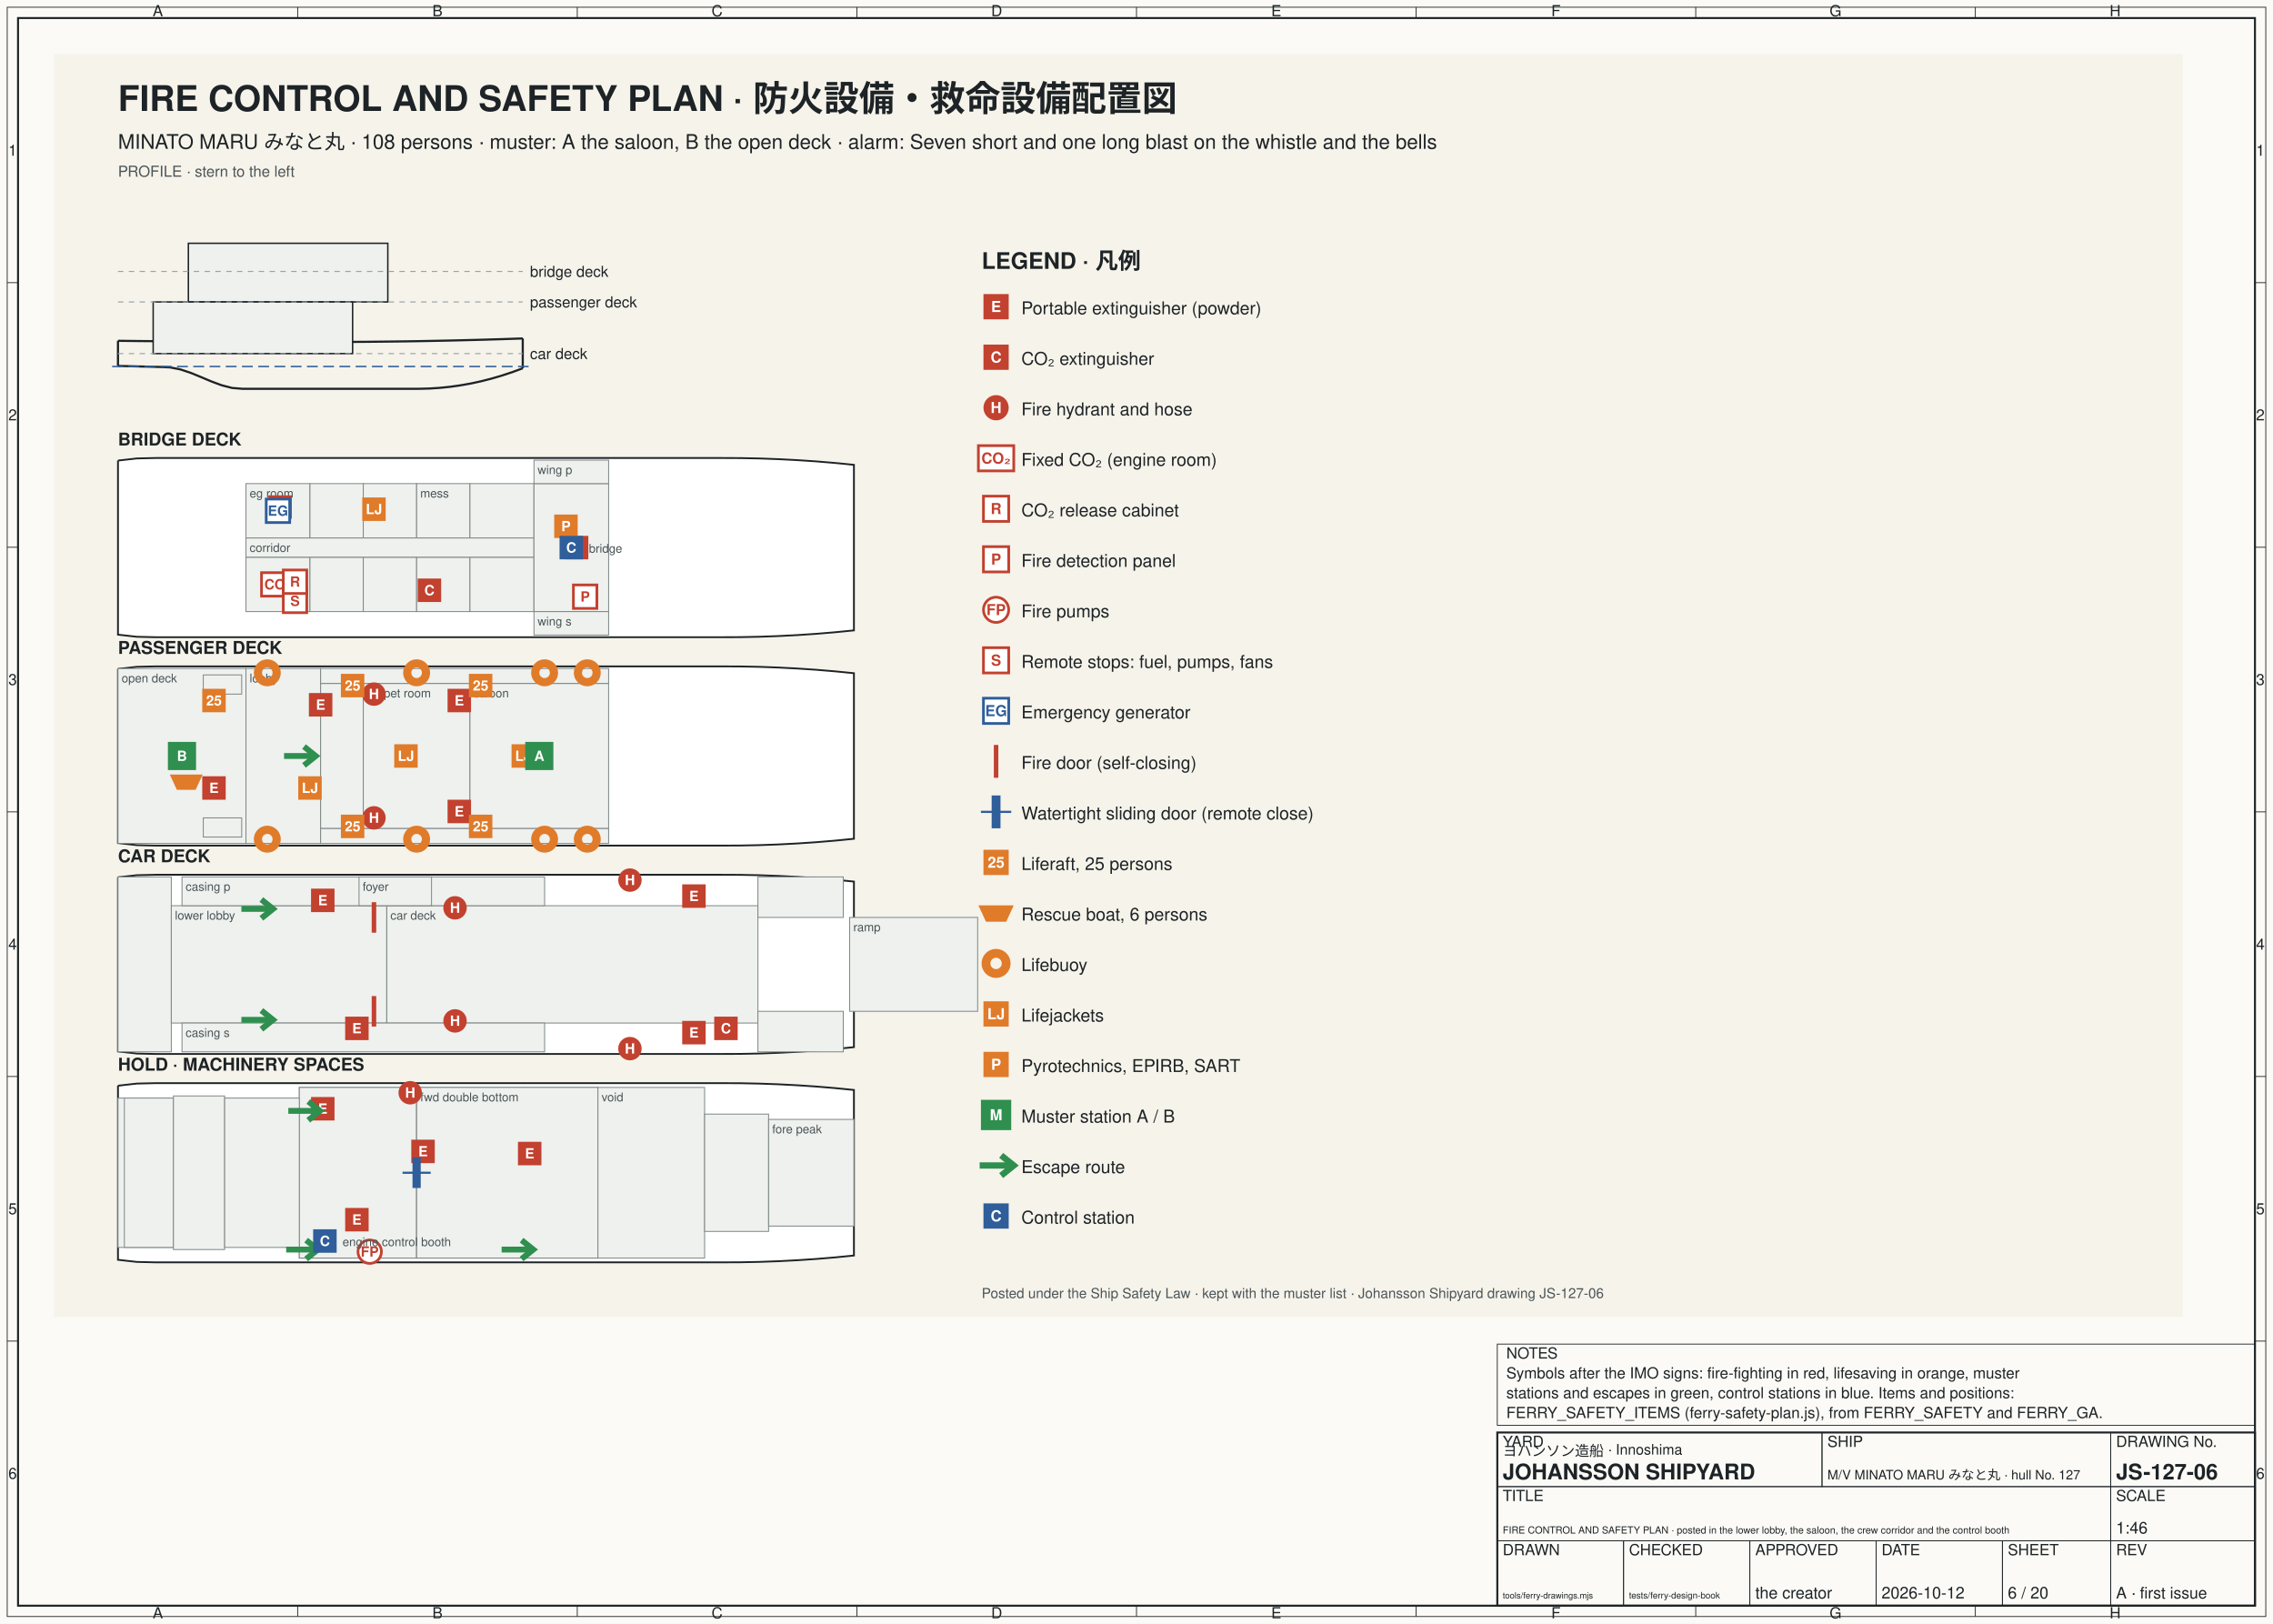
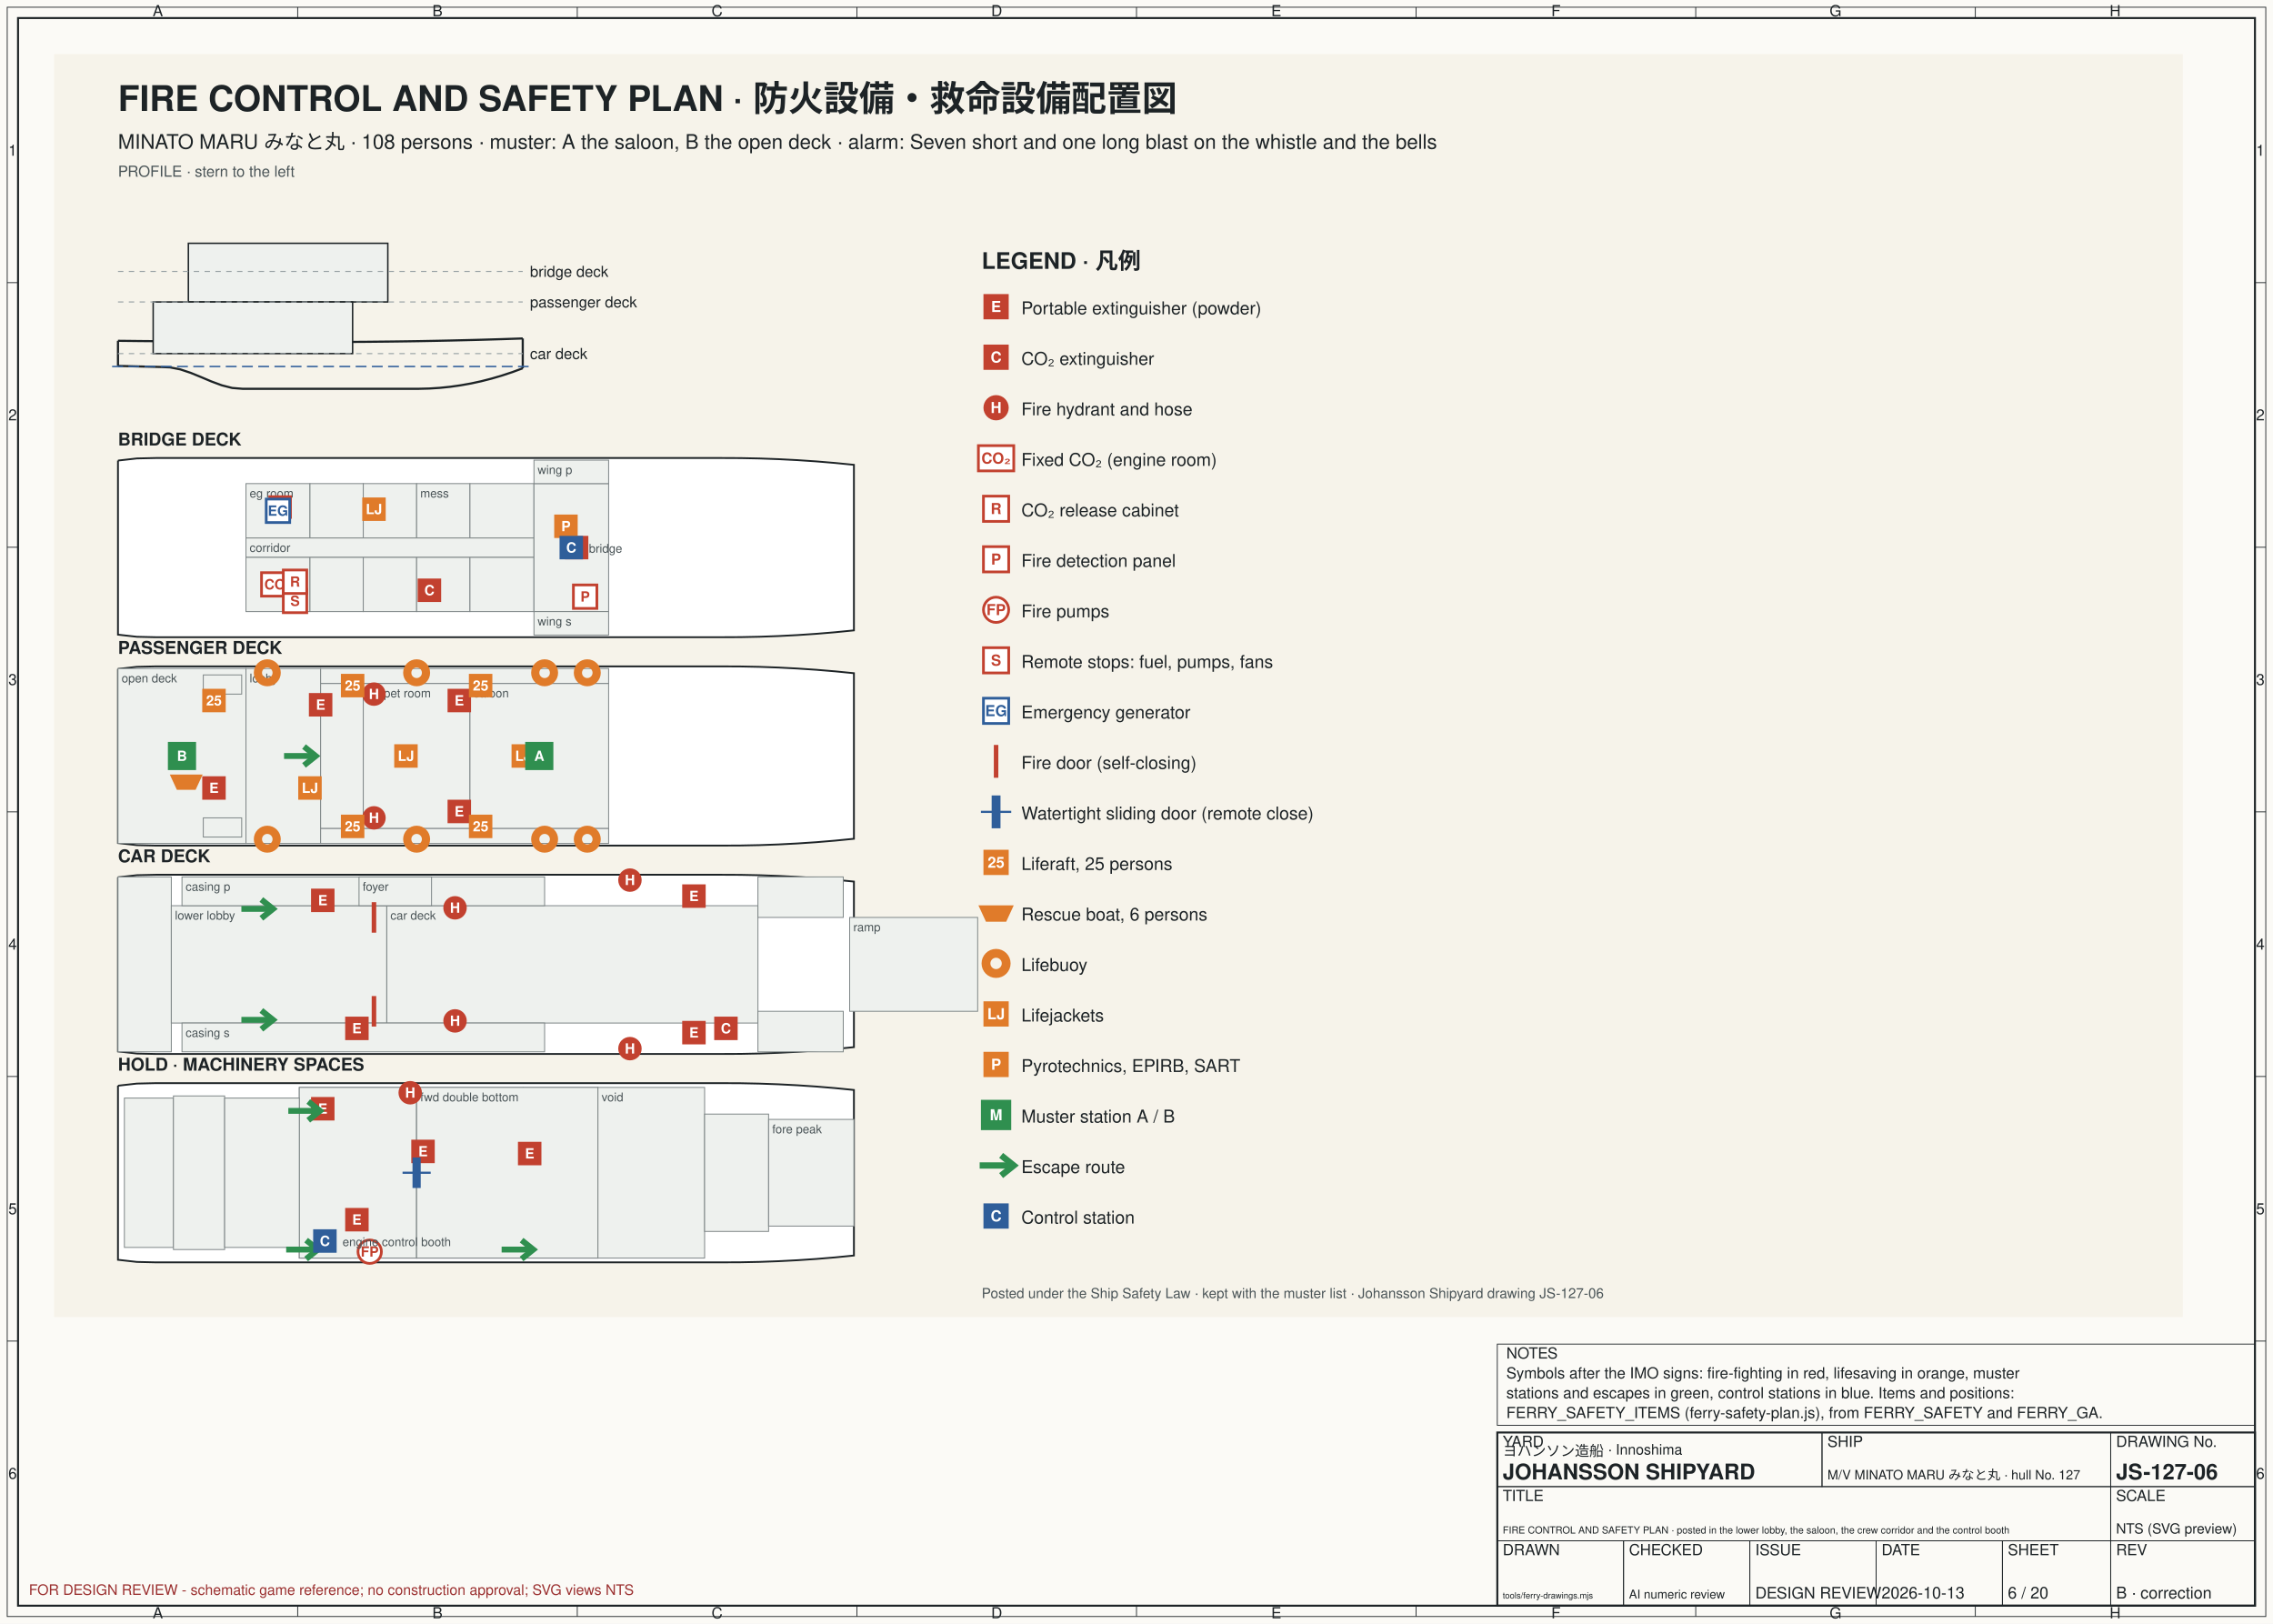
<svg xmlns="http://www.w3.org/2000/svg" width="1260" height="900" viewBox="0 0 1260 900" font-family="Helvetica, Arial, sans-serif" font-size="11">
  <rect width="1260" height="900" fill="#fbfaf6" />
  <style>.l{fill:none;stroke:#1d2326;stroke-width:1.1}.t{fill:none;stroke:#1d2326;stroke-width:.45}.g{fill:none;stroke:#9aa3a6;stroke-width:.4;stroke-dasharray:3 3}.wl{fill:none;stroke:#2f6f74;stroke-width:.8;stroke-dasharray:6 3}.c{fill:none;stroke:#8e3a30;stroke-width:.6;stroke-dasharray:1 3}.d{fill:none;stroke:#1d2326;stroke-width:.5}.txt{fill:#1d2326}.sp{fill:#eef1ee;stroke:#1d2326;stroke-width:.7}.lab{fill:#1d2326;font-size:8.5}.ttl{fill:#1d2326;font-size:14;font-weight:bold}.sub{fill:#4a5457;font-size:10}.hatch{fill:url(#hatch);stroke:#1d2326;stroke-width:.7}</style>
  <defs>
    <pattern id="hatch" width="6" height="6" patternUnits="userSpaceOnUse" patternTransform="rotate(45)">
      <line x1="0" y1="0" x2="0" y2="6" stroke="#1d2326" stroke-width=".6" />
    </pattern>
    <marker id="arr" viewBox="0 0 10 10" refX="10" refY="5" markerWidth="8" markerHeight="8" orient="auto-start-reverse">
      <path d="M0,1 L10,5 L0,9 z" fill="#1d2326" />
    </marker>
  </defs>
  <rect class="l" x="10" y="10" width="1240" height="880" fill="none" />
  <rect class="t" x="4" y="4" width="1252" height="892" fill="none" />
  <text class="lab" x="87.5" y="9" text-anchor="middle">A</text>
  <text class="lab" x="87.5" y="897" text-anchor="middle">A</text>
  <text class="lab" x="242.5" y="9" text-anchor="middle">B</text>
  <text class="lab" x="242.5" y="897" text-anchor="middle">B</text>
  <line class="t" x1="165" y1="4" x2="165" y2="10" />
  <line class="t" x1="165" y1="890" x2="165" y2="896" />
  <text class="lab" x="397.5" y="9" text-anchor="middle">C</text>
  <text class="lab" x="397.5" y="897" text-anchor="middle">C</text>
  <line class="t" x1="320" y1="4" x2="320" y2="10" />
  <line class="t" x1="320" y1="890" x2="320" y2="896" />
  <text class="lab" x="552.5" y="9" text-anchor="middle">D</text>
  <text class="lab" x="552.5" y="897" text-anchor="middle">D</text>
  <line class="t" x1="475" y1="4" x2="475" y2="10" />
  <line class="t" x1="475" y1="890" x2="475" y2="896" />
  <text class="lab" x="707.5" y="9" text-anchor="middle">E</text>
  <text class="lab" x="707.5" y="897" text-anchor="middle">E</text>
  <line class="t" x1="630" y1="4" x2="630" y2="10" />
  <line class="t" x1="630" y1="890" x2="630" y2="896" />
  <text class="lab" x="862.5" y="9" text-anchor="middle">F</text>
  <text class="lab" x="862.5" y="897" text-anchor="middle">F</text>
  <line class="t" x1="785" y1="4" x2="785" y2="10" />
  <line class="t" x1="785" y1="890" x2="785" y2="896" />
  <text class="lab" x="1017.5" y="9" text-anchor="middle">G</text>
  <text class="lab" x="1017.5" y="897" text-anchor="middle">G</text>
  <line class="t" x1="940" y1="4" x2="940" y2="10" />
  <line class="t" x1="940" y1="890" x2="940" y2="896" />
  <text class="lab" x="1172.5" y="9" text-anchor="middle">H</text>
  <text class="lab" x="1172.5" y="897" text-anchor="middle">H</text>
  <line class="t" x1="1095" y1="4" x2="1095" y2="10" />
  <line class="t" x1="1095" y1="890" x2="1095" y2="896" />
  <text class="lab" x="7" y="86.33" text-anchor="middle">1</text>
  <text class="lab" x="1253" y="86.33" text-anchor="middle">1</text>
  <text class="lab" x="7" y="233" text-anchor="middle">2</text>
  <text class="lab" x="1253" y="233" text-anchor="middle">2</text>
  <line class="t" x1="4" y1="156.67" x2="10" y2="156.67" />
  <line class="t" x1="1250" y1="156.67" x2="1256" y2="156.67" />
  <text class="lab" x="7" y="379.67" text-anchor="middle">3</text>
  <text class="lab" x="1253" y="379.67" text-anchor="middle">3</text>
  <line class="t" x1="4" y1="303.33" x2="10" y2="303.33" />
  <line class="t" x1="1250" y1="303.33" x2="1256" y2="303.33" />
  <text class="lab" x="7" y="526.33" text-anchor="middle">4</text>
  <text class="lab" x="1253" y="526.33" text-anchor="middle">4</text>
  <line class="t" x1="4" y1="450" x2="10" y2="450" />
  <line class="t" x1="1250" y1="450" x2="1256" y2="450" />
  <text class="lab" x="7" y="673" text-anchor="middle">5</text>
  <text class="lab" x="1253" y="673" text-anchor="middle">5</text>
  <line class="t" x1="4" y1="596.67" x2="10" y2="596.67" />
  <line class="t" x1="1250" y1="596.67" x2="1256" y2="596.67" />
  <text class="lab" x="7" y="819.67" text-anchor="middle">6</text>
  <text class="lab" x="1253" y="819.67" text-anchor="middle">6</text>
  <line class="t" x1="4" y1="743.33" x2="10" y2="743.33" />
  <line class="t" x1="1250" y1="743.33" x2="1256" y2="743.33" />
  <g transform="translate(30,30)">
    <rect x="0" y="0" width="1180" height="700" fill="#f6f3ea" stroke="none" stroke-width="1" />
    <text x="35.4" y="31.5" font-size="19.6" font-weight="bold" fill="#1d2326">FIRE CONTROL AND SAFETY PLAN · 防火設備・救命設備配置図</text>
    <text x="35.4" y="52.5" font-size="11.2" fill="#1d2326">MINATO MARU みなと丸 · 108 persons · muster: A the saloon, B the open deck · alarm: Seven short and one long blast on the whistle and the bells</text>
    <path d="M35.4,172.82 L41.15,172.96 L46.91,173.11 L52.66,173.25 L58.41,173.39 L64.17,173.61 L69.92,174.73 L75.67,176.65 L81.43,179 L87.18,181.43 L92.93,183.56 L98.69,185.03 L104.44,185.5 L110.19,185.5 L115.95,185.5 L121.7,185.5 L127.45,185.5 L133.21,185.5 L138.96,185.5 L144.71,185.5 L150.47,185.5 L156.22,185.5 L161.97,185.5 L167.73,185.5 L173.48,185.5 L179.23,185.5 L184.99,185.5 L190.74,185.5 L196.49,185.5 L202.25,185.5 L208,185.35 L213.75,184.98 L219.51,184.39 L225.26,183.58 L231.01,182.56 L236.77,181.31 L242.52,179.84 L248.27,178.15 L254.03,176.25 L259.78,174.12" fill="none" stroke="#1d2326" stroke-width="1.2" />
    <path d="M35.4,158.9 L41.15,158.96 L46.91,159.03 L52.66,159.08 L58.41,159.14 L64.17,159.19 L69.92,159.24 L75.67,159.28 L81.43,159.32 L87.18,159.36 L92.93,159.4 L98.69,159.43 L104.44,159.45 L110.19,159.48 L115.95,159.5 L121.7,159.52 L127.45,159.53 L133.21,159.54 L138.96,159.55 L144.71,159.55 L150.47,159.55 L156.22,159.54 L161.97,159.52 L167.73,159.49 L173.48,159.45 L179.23,159.39 L184.99,159.33 L190.74,159.26 L196.49,159.18 L202.25,159.09 L208,158.98 L213.75,158.87 L219.51,158.75 L225.26,158.61 L231.01,158.47 L236.77,158.32 L242.52,158.15 L248.27,157.98 L254.03,157.79 L259.78,157.6" fill="none" stroke="#1d2326" stroke-width="1.2" />
    <line x1="35.4" y1="172.82" x2="35.4" y2="158.9" fill="none" stroke="#1d2326" stroke-width="1.2" />
    <line x1="259.78" y1="174.12" x2="259.78" y2="157.6" fill="none" stroke="#1d2326" stroke-width="1.2" />
    <rect x="74.42" y="104.85" width="110.56" height="32.52" fill="#eef1ee" stroke="#1d2326" stroke-width="0.8" />
    <rect x="54.91" y="137.37" width="110.56" height="28.62" fill="#eef1ee" stroke="#1d2326" stroke-width="0.8" />
    <line x1="35.4" y1="165.99" x2="259.78" y2="165.99" fill="none" stroke="#9aa3a6" stroke-width="0.6" stroke-dasharray="3 3" />
    <text x="263.78" y="168.99" font-size="8.4" fill="#1d2326">car deck</text>
    <line x1="35.4" y1="137.37" x2="259.78" y2="137.37" fill="none" stroke="#9aa3a6" stroke-width="0.6" stroke-dasharray="3 3" />
    <text x="263.78" y="140.37" font-size="8.4" fill="#1d2326">passenger deck</text>
    <line x1="35.4" y1="120.46" x2="259.78" y2="120.46" fill="none" stroke="#9aa3a6" stroke-width="0.6" stroke-dasharray="3 3" />
    <text x="263.78" y="123.46" font-size="8.4" fill="#1d2326">bridge deck</text>
    <text x="35.4" y="67.94" font-size="8.4" fill="#4a5457">PROFILE · stern to the left</text>
    <line x1="32.15" y1="173.14" x2="263.03" y2="173.14" fill="none" stroke="#2f5e9a" stroke-width="0.8" stroke-dasharray="6 3" />
    <text x="35.4" y="216.93" font-size="9.8" font-weight="bold" fill="#1d2326">BRIDGE DECK</text>
    <path d="M35.4,225.28 L45.86,224.1 L56.32,223.86 L66.78,223.86 L77.24,223.86 L87.7,223.86 L98.16,223.86 L108.62,223.86 L119.08,223.86 L129.55,223.86 L140.01,223.86 L150.47,223.86 L160.93,223.86 L171.39,223.86 L181.85,223.86 L192.31,223.86 L202.77,223.86 L213.23,223.86 L223.69,223.86 L234.15,223.86 L244.61,223.86 L255.07,223.86 L265.53,223.86 L275.99,223.86 L286.45,223.86 L296.91,223.86 L307.37,223.86 L317.84,223.86 L328.3,223.86 L338.76,223.86 L349.22,223.86 L359.68,223.86 L370.14,223.86 L380.6,223.91 L391.06,224.12 L401.52,224.5 L411.98,225.04 L422.44,225.74 L432.9,226.61 L443.36,227.64 L443.36,319.41 L432.9,320.44 L422.44,321.31 L411.98,322.01 L401.52,322.55 L391.06,322.93 L380.6,323.14 L370.14,323.19 L359.68,323.19 L349.22,323.19 L338.76,323.19 L328.3,323.19 L317.84,323.19 L307.37,323.19 L296.91,323.19 L286.45,323.19 L275.99,323.19 L265.53,323.19 L255.07,323.19 L244.61,323.19 L234.15,323.19 L223.69,323.19 L213.23,323.19 L202.77,323.19 L192.31,323.19 L181.85,323.19 L171.39,323.19 L160.93,323.19 L150.47,323.19 L140.01,323.19 L129.55,323.19 L119.08,323.19 L108.62,323.19 L98.16,323.19 L87.7,323.19 L77.24,323.19 L66.78,323.19 L56.32,323.19 L45.86,322.95 L35.4,321.77 L35.4,225.28" fill="#ffffff" stroke="#1d2326" stroke-width="1" />
    <rect x="106.35" y="238.05" width="35.47" height="30.15" fill="#eef1ee" stroke="#7d8586" stroke-width="0.5" />
    <text x="108.35" y="245.75" font-size="6.65" fill="#4a5457">eg room</text>
    <rect x="106.35" y="278.85" width="35.47" height="30.15" fill="#eef1ee" stroke="#7d8586" stroke-width="0.5" />
    <rect x="141.82" y="238.05" width="29.56" height="30.15" fill="#eef1ee" stroke="#7d8586" stroke-width="0.5" />
    <rect x="141.82" y="278.85" width="29.56" height="30.15" fill="#eef1ee" stroke="#7d8586" stroke-width="0.5" />
    <rect x="171.39" y="238.05" width="29.56" height="30.15" fill="#eef1ee" stroke="#7d8586" stroke-width="0.5" />
    <rect x="171.39" y="278.85" width="29.56" height="30.15" fill="#eef1ee" stroke="#7d8586" stroke-width="0.5" />
    <rect x="200.95" y="238.05" width="29.56" height="30.15" fill="#eef1ee" stroke="#7d8586" stroke-width="0.5" />
    <text x="202.95" y="245.75" font-size="6.65" fill="#4a5457">mess</text>
    <rect x="200.95" y="278.85" width="29.56" height="30.15" fill="#eef1ee" stroke="#7d8586" stroke-width="0.5" />
    <rect x="230.51" y="238.05" width="35.47" height="30.15" fill="#eef1ee" stroke="#7d8586" stroke-width="0.5" />
    <rect x="230.51" y="278.85" width="35.47" height="30.15" fill="#eef1ee" stroke="#7d8586" stroke-width="0.5" />
    <rect x="106.35" y="268.2" width="159.64" height="10.64" fill="#eef1ee" stroke="#7d8586" stroke-width="0.5" />
    <text x="108.35" y="275.9" font-size="6.65" fill="#4a5457">corridor</text>
    <rect x="265.99" y="238.05" width="41.39" height="70.95" fill="#eef1ee" stroke="#7d8586" stroke-width="0.5" />
    <rect x="265.99" y="225.04" width="41.39" height="13.01" fill="#eef1ee" stroke="#7d8586" stroke-width="0.5" />
    <text x="267.99" y="232.74" font-size="6.65" fill="#4a5457">wing p</text>
    <rect x="265.99" y="309" width="41.39" height="13.01" fill="#eef1ee" stroke="#7d8586" stroke-width="0.5" />
    <text x="267.99" y="316.7" font-size="6.65" fill="#4a5457">wing s</text>
    <rect x="283.13" y="267.02" width="13.01" height="13.01" fill="#c2412f" stroke="none" stroke-width="1" />
    <text x="289.64" y="276.26" font-size="7.8" font-weight="bold" fill="#fff" text-anchor="middle">C</text>
    <rect x="201.54" y="290.67" width="13.01" height="13.01" fill="#c2412f" stroke="none" stroke-width="1" />
    <text x="208.05" y="299.91" font-size="7.8" font-weight="bold" fill="#fff" text-anchor="middle">C</text>
    <rect x="118.77" y="244.55" width="13.01" height="13.01" fill="#c2412f" stroke="none" stroke-width="1" />
    <text x="125.27" y="253.79" font-size="7.8" font-weight="bold" fill="#fff" text-anchor="middle">C</text>
    <rect x="114.98" y="287.42" width="18.21" height="13.01" fill="#fff" stroke="#c2412f" stroke-width="1.5" />
    <text x="124.09" y="296.65" font-size="7.8" font-weight="bold" fill="#c2412f" text-anchor="middle">CO₂</text>
    <rect x="287.86" y="294.22" width="13.01" height="13.01" fill="#fff" stroke="#c2412f" stroke-width="1.5" />
    <text x="294.37" y="303.45" font-size="7.8" font-weight="bold" fill="#c2412f" text-anchor="middle">P</text>
    <rect x="117.58" y="246.62" width="13.01" height="13.01" fill="#fff" stroke="#2f5e9a" stroke-width="1.5" />
    <text x="124.09" y="255.86" font-size="7.8" font-weight="bold" fill="#2f5e9a" text-anchor="middle">EG</text>
    <rect x="127.04" y="296.58" width="13.01" height="13.01" fill="#fff" stroke="#c2412f" stroke-width="1.5" />
    <text x="133.55" y="305.82" font-size="7.8" font-weight="bold" fill="#c2412f" text-anchor="middle">S</text>
    <rect x="127.04" y="285.94" width="13.01" height="13.01" fill="#fff" stroke="#c2412f" stroke-width="1.5" />
    <text x="133.55" y="295.18" font-size="7.8" font-weight="bold" fill="#c2412f" text-anchor="middle">R</text>
    <rect x="170.8" y="245.74" width="13.01" height="13.01" fill="#e07b2a" stroke="none" stroke-width="1" />
    <text x="177.3" y="254.97" font-size="7.8" font-weight="bold" fill="#fff" text-anchor="middle">LJ</text>
    <rect x="277.22" y="255.2" width="13.01" height="13.01" fill="#e07b2a" stroke="none" stroke-width="1" />
    <text x="283.72" y="264.43" font-size="7.8" font-weight="bold" fill="#fff" text-anchor="middle">P</text>
    <rect x="280.18" y="267.02" width="13.01" height="13.01" fill="#2f5e9a" stroke="none" stroke-width="1" />
    <text x="286.68" y="276.26" font-size="7.8" font-weight="bold" fill="#fff" text-anchor="middle">C</text>
    <text x="296.44" y="276.33" font-size="6.65" fill="#4a5457">bridge</text>
    <text x="35.4" y="332.43" font-size="9.8" font-weight="bold" fill="#1d2326">PASSENGER DECK</text>
    <path d="M35.4,340.78 L45.86,339.6 L56.32,339.36 L66.78,339.36 L77.24,339.36 L87.7,339.36 L98.16,339.36 L108.62,339.36 L119.08,339.36 L129.55,339.36 L140.01,339.36 L150.47,339.36 L160.93,339.36 L171.39,339.36 L181.85,339.36 L192.31,339.36 L202.77,339.36 L213.23,339.36 L223.69,339.36 L234.15,339.36 L244.61,339.36 L255.07,339.36 L265.53,339.36 L275.99,339.36 L286.45,339.36 L296.91,339.36 L307.37,339.36 L317.84,339.36 L328.3,339.36 L338.76,339.36 L349.22,339.36 L359.68,339.36 L370.14,339.36 L380.6,339.41 L391.06,339.62 L401.52,340 L411.98,340.54 L422.44,341.24 L432.9,342.11 L443.36,343.14 L443.36,434.91 L432.9,435.94 L422.44,436.81 L411.98,437.51 L401.52,438.05 L391.06,438.43 L380.6,438.64 L370.14,438.69 L359.68,438.69 L349.22,438.69 L338.76,438.69 L328.3,438.69 L317.84,438.69 L307.37,438.69 L296.91,438.69 L286.45,438.69 L275.99,438.69 L265.53,438.69 L255.07,438.69 L244.61,438.69 L234.15,438.69 L223.69,438.69 L213.23,438.69 L202.77,438.69 L192.31,438.69 L181.85,438.69 L171.39,438.69 L160.93,438.69 L150.47,438.69 L140.01,438.69 L129.55,438.69 L119.08,438.69 L108.62,438.69 L98.16,438.69 L87.7,438.69 L77.24,438.69 L66.78,438.69 L56.32,438.69 L45.86,438.45 L35.4,437.27 L35.4,340.78" fill="#ffffff" stroke="#1d2326" stroke-width="1" />
    <rect x="35.4" y="340.54" width="70.95" height="96.96" fill="#eef1ee" stroke="#7d8586" stroke-width="0.5" />
    <text x="37.4" y="348.24" font-size="6.65" fill="#4a5457">open deck</text>
    <rect x="106.35" y="340.54" width="41.39" height="96.96" fill="#eef1ee" stroke="#7d8586" stroke-width="0.5" />
    <text x="108.35" y="348.24" font-size="6.65" fill="#4a5457">lobby</text>
    <rect x="147.74" y="348.82" width="23.65" height="80.41" fill="#eef1ee" stroke="#7d8586" stroke-width="0.5" />
    <rect x="171.39" y="348.82" width="59.13" height="80.41" fill="#eef1ee" stroke="#7d8586" stroke-width="0.5" />
    <text x="173.39" y="356.52" font-size="6.65" fill="#4a5457">carpet room</text>
    <rect x="230.51" y="348.82" width="76.86" height="80.41" fill="#eef1ee" stroke="#7d8586" stroke-width="0.5" />
    <text x="232.51" y="356.52" font-size="6.65" fill="#4a5457">saloon</text>
    <rect x="147.74" y="340.54" width="159.64" height="8.28" fill="#eef1ee" stroke="#7d8586" stroke-width="0.5" />
    <rect x="147.74" y="429.23" width="159.64" height="8.28" fill="#eef1ee" stroke="#7d8586" stroke-width="0.5" />
    <rect x="82.7" y="344.09" width="21.28" height="10.64" fill="#eef1ee" stroke="#7d8586" stroke-width="0.5" />
    <rect x="82.7" y="423.32" width="21.28" height="10.64" fill="#eef1ee" stroke="#7d8586" stroke-width="0.5" />
    <rect x="141.23" y="354.14" width="13.01" height="13.01" fill="#c2412f" stroke="none" stroke-width="1" />
    <text x="147.74" y="363.38" font-size="7.8" font-weight="bold" fill="#fff" text-anchor="middle">E</text>
    <rect x="218.1" y="351.78" width="13.01" height="13.01" fill="#c2412f" stroke="none" stroke-width="1" />
    <text x="224.6" y="361.01" font-size="7.8" font-weight="bold" fill="#fff" text-anchor="middle">E</text>
    <rect x="218.1" y="413.27" width="13.01" height="13.01" fill="#c2412f" stroke="none" stroke-width="1" />
    <text x="224.6" y="422.5" font-size="7.8" font-weight="bold" fill="#fff" text-anchor="middle">E</text>
    <rect x="82.11" y="400.26" width="13.01" height="13.01" fill="#c2412f" stroke="none" stroke-width="1" />
    <text x="88.61" y="409.49" font-size="7.8" font-weight="bold" fill="#fff" text-anchor="middle">E</text>
    <circle cx="177.3" cy="354.73" r="6.5" fill="#c2412f" stroke="none" stroke-width="1" />
    <text x="177.3" y="357.46" font-size="7.8" font-weight="bold" fill="#fff" text-anchor="middle">H</text>
    <circle cx="177.3" cy="423.32" r="6.5" fill="#c2412f" stroke="none" stroke-width="1" />
    <text x="177.3" y="426.05" font-size="7.8" font-weight="bold" fill="#fff" text-anchor="middle">H</text>
    <rect x="82.11" y="351.78" width="13.01" height="13.01" fill="#e07b2a" stroke="none" stroke-width="1" />
    <text x="88.61" y="361.01" font-size="7.8" font-weight="bold" fill="#fff" text-anchor="middle">25</text>
    <rect x="158.97" y="343.5" width="13.01" height="13.01" fill="#e07b2a" stroke="none" stroke-width="1" />
    <text x="165.48" y="352.73" font-size="7.8" font-weight="bold" fill="#fff" text-anchor="middle">25</text>
    <rect x="229.92" y="343.5" width="13.01" height="13.01" fill="#e07b2a" stroke="none" stroke-width="1" />
    <text x="236.43" y="352.73" font-size="7.8" font-weight="bold" fill="#fff" text-anchor="middle">25</text>
    <rect x="158.97" y="421.54" width="13.01" height="13.01" fill="#e07b2a" stroke="none" stroke-width="1" />
    <text x="165.48" y="430.78" font-size="7.8" font-weight="bold" fill="#fff" text-anchor="middle">25</text>
    <rect x="229.92" y="421.54" width="13.01" height="13.01" fill="#e07b2a" stroke="none" stroke-width="1" />
    <text x="236.43" y="430.78" font-size="7.8" font-weight="bold" fill="#fff" text-anchor="middle">25</text>
    <path d="M64.13,399.31 L82.35,399.31 L78.44,407.77 L68.04,407.77 L64.13,399.31" fill="#e07b2a" stroke="none" stroke-width="1" />
    <circle cx="118.17" cy="342.91" r="5.2" fill="none" stroke="#e07b2a" stroke-width="4.553" />
    <circle cx="200.95" cy="342.91" r="5.2" fill="none" stroke="#e07b2a" stroke-width="4.553" />
    <circle cx="271.9" cy="342.91" r="5.2" fill="none" stroke="#e07b2a" stroke-width="4.553" />
    <circle cx="295.55" cy="342.91" r="5.2" fill="none" stroke="#e07b2a" stroke-width="4.553" />
    <circle cx="118.17" cy="435.14" r="5.2" fill="none" stroke="#e07b2a" stroke-width="4.553" />
    <circle cx="200.95" cy="435.14" r="5.2" fill="none" stroke="#e07b2a" stroke-width="4.553" />
    <circle cx="271.9" cy="435.14" r="5.2" fill="none" stroke="#e07b2a" stroke-width="4.553" />
    <circle cx="295.55" cy="435.14" r="5.2" fill="none" stroke="#e07b2a" stroke-width="4.553" />
    <rect x="253.57" y="382.52" width="13.01" height="13.01" fill="#e07b2a" stroke="none" stroke-width="1" />
    <text x="260.08" y="391.76" font-size="7.8" font-weight="bold" fill="#fff" text-anchor="middle">LJ</text>
    <rect x="188.53" y="382.52" width="13.01" height="13.01" fill="#e07b2a" stroke="none" stroke-width="1" />
    <text x="195.04" y="391.76" font-size="7.8" font-weight="bold" fill="#fff" text-anchor="middle">LJ</text>
    <rect x="135.32" y="400.26" width="13.01" height="13.01" fill="#e07b2a" stroke="none" stroke-width="1" />
    <text x="141.82" y="409.49" font-size="7.8" font-weight="bold" fill="#fff" text-anchor="middle">LJ</text>
    <rect x="261.14" y="381.22" width="15.61" height="15.61" fill="#2f8f4f" stroke="none" stroke-width="1" />
    <text x="268.94" y="391.76" font-size="7.8" font-weight="bold" fill="#fff" text-anchor="middle">A</text>
    <rect x="63.07" y="381.22" width="15.61" height="15.61" fill="#2f8f4f" stroke="none" stroke-width="1" />
    <text x="70.88" y="391.76" font-size="7.8" font-weight="bold" fill="#fff" text-anchor="middle">B</text>
    <path d="M127.46,389.03 L144.37,389.03" fill="none" stroke="#2f8f4f" stroke-width="3.252" />
    <path d="M138.51,383.82 L145.02,389.03 L138.51,394.23" fill="none" stroke="#2f8f4f" stroke-width="3.252" />
    <text x="35.4" y="447.93" font-size="9.8" font-weight="bold" fill="#1d2326">CAR DECK</text>
    <path d="M35.4,456.28 L45.86,455.1 L56.32,454.86 L66.78,454.86 L77.24,454.86 L87.7,454.86 L98.16,454.86 L108.62,454.86 L119.08,454.86 L129.55,454.86 L140.01,454.86 L150.47,454.86 L160.93,454.86 L171.39,454.86 L181.85,454.86 L192.31,454.86 L202.77,454.86 L213.23,454.86 L223.69,454.86 L234.15,454.86 L244.61,454.86 L255.07,454.86 L265.53,454.86 L275.99,454.86 L286.45,454.86 L296.91,454.86 L307.37,454.86 L317.84,454.86 L328.3,454.86 L338.76,454.86 L349.22,454.86 L359.68,454.86 L370.14,454.86 L380.6,454.91 L391.06,455.12 L401.52,455.5 L411.98,456.04 L422.44,456.74 L432.9,457.61 L443.36,458.64 L443.36,550.41 L432.9,551.44 L422.44,552.31 L411.98,553.01 L401.52,553.55 L391.06,553.93 L380.6,554.14 L370.14,554.19 L359.68,554.19 L349.22,554.19 L338.76,554.19 L328.3,554.19 L317.84,554.19 L307.37,554.19 L296.91,554.19 L286.45,554.19 L275.99,554.19 L265.53,554.19 L255.07,554.19 L244.61,554.19 L234.15,554.19 L223.69,554.19 L213.23,554.19 L202.77,554.19 L192.31,554.19 L181.85,554.19 L171.39,554.19 L160.93,554.19 L150.47,554.19 L140.01,554.19 L129.55,554.19 L119.08,554.19 L108.62,554.19 L98.16,554.19 L87.7,554.19 L77.24,554.19 L66.78,554.19 L56.32,554.19 L45.86,553.95 L35.4,552.77 L35.4,456.28" fill="#ffffff" stroke="#1d2326" stroke-width="1" />
    <rect x="35.4" y="456.04" width="29.56" height="96.96" fill="#eef1ee" stroke="#7d8586" stroke-width="0.5" />
    <rect x="64.96" y="472.01" width="119.43" height="65.04" fill="#eef1ee" stroke="#7d8586" stroke-width="0.5" />
    <text x="66.96" y="479.71" font-size="6.65" fill="#4a5457">lower lobby</text>
    <rect x="184.4" y="472.01" width="205.75" height="65.04" fill="#eef1ee" stroke="#7d8586" stroke-width="0.5" />
    <text x="186.4" y="479.71" font-size="6.65" fill="#4a5457">car deck</text>
    <rect x="70.88" y="456.04" width="201.02" height="15.96" fill="#eef1ee" stroke="#7d8586" stroke-width="0.5" />
    <text x="72.88" y="463.74" font-size="6.65" fill="#4a5457">casing p</text>
    <rect x="70.88" y="537.04" width="201.02" height="15.96" fill="#eef1ee" stroke="#7d8586" stroke-width="0.5" />
    <text x="72.88" y="544.74" font-size="6.65" fill="#4a5457">casing s</text>
    <rect x="169.02" y="456.04" width="40.2" height="15.96" fill="#eef1ee" stroke="#7d8586" stroke-width="0.5" />
    <text x="171.02" y="463.74" font-size="6.65" fill="#4a5457">foyer</text>
    <rect x="390.15" y="456.04" width="47.3" height="22.47" fill="#eef1ee" stroke="#7d8586" stroke-width="0.5" />
    <rect x="390.15" y="530.54" width="47.3" height="22.47" fill="#eef1ee" stroke="#7d8586" stroke-width="0.5" />
    <rect x="441" y="478.51" width="70.95" height="52.03" fill="#eef1ee" stroke="#7d8586" stroke-width="0.5" />
    <text x="443" y="486.21" font-size="6.65" fill="#4a5457">ramp</text>
    <rect x="142.42" y="462.55" width="13.01" height="13.01" fill="#c2412f" stroke="none" stroke-width="1" />
    <text x="148.92" y="471.78" font-size="7.8" font-weight="bold" fill="#fff" text-anchor="middle">E</text>
    <rect x="161.34" y="533.5" width="13.01" height="13.01" fill="#c2412f" stroke="none" stroke-width="1" />
    <text x="167.84" y="542.73" font-size="7.8" font-weight="bold" fill="#fff" text-anchor="middle">E</text>
    <rect x="348.17" y="460.18" width="13.01" height="13.01" fill="#c2412f" stroke="none" stroke-width="1" />
    <text x="354.67" y="469.42" font-size="7.8" font-weight="bold" fill="#fff" text-anchor="middle">E</text>
    <rect x="348.17" y="535.86" width="13.01" height="13.01" fill="#c2412f" stroke="none" stroke-width="1" />
    <text x="354.67" y="545.1" font-size="7.8" font-weight="bold" fill="#fff" text-anchor="middle">E</text>
    <rect x="365.91" y="533.5" width="13.01" height="13.01" fill="#c2412f" stroke="none" stroke-width="1" />
    <text x="372.41" y="542.73" font-size="7.8" font-weight="bold" fill="#fff" text-anchor="middle">C</text>
    <circle cx="222.24" cy="473.19" r="6.5" fill="#c2412f" stroke="none" stroke-width="1" />
    <text x="222.24" y="475.92" font-size="7.8" font-weight="bold" fill="#fff" text-anchor="middle">H</text>
    <circle cx="222.24" cy="535.86" r="6.5" fill="#c2412f" stroke="none" stroke-width="1" />
    <text x="222.24" y="538.59" font-size="7.8" font-weight="bold" fill="#fff" text-anchor="middle">H</text>
    <circle cx="319.2" cy="457.82" r="6.5" fill="#c2412f" stroke="none" stroke-width="1" />
    <text x="319.2" y="460.55" font-size="7.8" font-weight="bold" fill="#fff" text-anchor="middle">H</text>
    <circle cx="319.2" cy="551.23" r="6.5" fill="#c2412f" stroke="none" stroke-width="1" />
    <text x="319.2" y="553.97" font-size="7.8" font-weight="bold" fill="#fff" text-anchor="middle">H</text>
    <line x1="177.3" y1="470.06" x2="177.3" y2="486.96" fill="none" stroke="#c2412f" stroke-width="2.5" />
    <line x1="177.3" y1="522.09" x2="177.3" y2="538.99" fill="none" stroke="#c2412f" stroke-width="2.5" />
    <path d="M103.81,473.78 L120.72,473.78" fill="none" stroke="#2f8f4f" stroke-width="3.252" />
    <path d="M114.86,468.58 L121.37,473.78 L114.86,478.98" fill="none" stroke="#2f8f4f" stroke-width="3.252" />
    <path d="M103.81,535.27 L120.72,535.27" fill="none" stroke="#2f8f4f" stroke-width="3.252" />
    <path d="M114.86,530.07 L121.37,535.27 L114.86,540.47" fill="none" stroke="#2f8f4f" stroke-width="3.252" />
    <text x="35.4" y="563.43" font-size="9.8" font-weight="bold" fill="#1d2326">HOLD · MACHINERY SPACES</text>
    <path d="M35.4,571.78 L45.86,570.6 L56.32,570.36 L66.78,570.36 L77.24,570.36 L87.7,570.36 L98.16,570.36 L108.62,570.36 L119.08,570.36 L129.55,570.36 L140.01,570.36 L150.47,570.36 L160.93,570.36 L171.39,570.36 L181.85,570.36 L192.31,570.36 L202.77,570.36 L213.23,570.36 L223.69,570.36 L234.15,570.36 L244.61,570.36 L255.07,570.36 L265.53,570.36 L275.99,570.36 L286.45,570.36 L296.91,570.36 L307.37,570.36 L317.84,570.36 L328.3,570.36 L338.76,570.36 L349.22,570.36 L359.68,570.36 L370.14,570.36 L380.6,570.41 L391.06,570.62 L401.52,571 L411.98,571.54 L422.44,572.24 L432.9,573.11 L443.36,574.14 L443.36,665.91 L432.9,666.94 L422.44,667.81 L411.98,668.51 L401.52,669.05 L391.06,669.43 L380.6,669.64 L370.14,669.69 L359.68,669.69 L349.22,669.69 L338.76,669.69 L328.3,669.69 L317.84,669.69 L307.37,669.69 L296.91,669.69 L286.45,669.69 L275.99,669.69 L265.53,669.69 L255.07,669.69 L244.61,669.69 L234.15,669.69 L223.69,669.69 L213.23,669.69 L202.77,669.69 L192.31,669.69 L181.85,669.69 L171.39,669.69 L160.93,669.69 L150.47,669.69 L140.01,669.69 L129.55,669.69 L119.08,669.69 L108.62,669.69 L98.16,669.69 L87.7,669.69 L77.24,669.69 L66.78,669.69 L56.32,669.69 L45.86,669.45 L35.4,668.27 L35.4,571.78" fill="#ffffff" stroke="#1d2326" stroke-width="1" />
-     <rect x="35.4" y="578.64" width="30.74" height="82.78" fill="#eef1ee" stroke="#7d8586" stroke-width="0.5" />
+     <rect x="202.13" y="573.91" width="15.37" height="92.24" fill="#eef1ee" stroke="#7d8586" stroke-width="0.5" />
    <rect x="38.95" y="578.64" width="27.2" height="82.78" fill="#eef1ee" stroke="#7d8586" stroke-width="0.5" />
    <rect x="66.15" y="577.45" width="28.38" height="85.14" fill="#eef1ee" stroke="#7d8586" stroke-width="0.5" />
    <rect x="135.91" y="572.73" width="65.04" height="94.6" fill="#eef1ee" stroke="#7d8586" stroke-width="0.5" />
    <text x="137.91" y="580.43" font-size="6.65" fill="#4a5457">engine room</text>
    <rect x="137.1" y="647.81" width="27.2" height="19.51" fill="#eef1ee" stroke="#7d8586" stroke-width="0.5" />
    <rect x="135.91" y="572.73" width="65.04" height="94.6" fill="#eef1ee" stroke="#7d8586" stroke-width="0.5" />
    <rect x="94.53" y="578.64" width="41.39" height="82.78" fill="#eef1ee" stroke="#7d8586" stroke-width="0.5" />
    <rect x="200.95" y="572.73" width="59.13" height="94.6" fill="#eef1ee" stroke="#7d8586" stroke-width="0.5" />
    <text x="202.95" y="580.43" font-size="6.65" fill="#4a5457">aux room</text>
    <rect x="260.08" y="572.73" width="41.39" height="52.03" fill="#eef1ee" stroke="#7d8586" stroke-width="0.5" />
    <text x="262.08" y="580.43" font-size="6.65" fill="#4a5457">workshop</text>
    <rect x="260.08" y="624.76" width="41.39" height="42.57" fill="#eef1ee" stroke="#7d8586" stroke-width="0.5" />
    <rect x="200.95" y="572.73" width="100.51" height="94.6" fill="#eef1ee" stroke="#7d8586" stroke-width="0.5" />
    <text x="202.95" y="580.43" font-size="6.65" fill="#4a5457">fwd double bottom</text>
    <rect x="301.46" y="572.73" width="59.13" height="94.6" fill="#eef1ee" stroke="#7d8586" stroke-width="0.5" />
    <text x="303.46" y="580.43" font-size="6.65" fill="#4a5457">void</text>
    <rect x="360.59" y="587.51" width="35.47" height="65.04" fill="#eef1ee" stroke="#7d8586" stroke-width="0.5" />
    <rect x="396.06" y="590.46" width="47.3" height="59.13" fill="#eef1ee" stroke="#7d8586" stroke-width="0.5" />
    <text x="398.06" y="598.16" font-size="6.65" fill="#4a5457">fore peak</text>
    <rect x="142.42" y="578.05" width="13.01" height="13.01" fill="#c2412f" stroke="none" stroke-width="1" />
    <text x="148.92" y="587.28" font-size="7.8" font-weight="bold" fill="#fff" text-anchor="middle">E</text>
    <rect x="161.34" y="639.54" width="13.01" height="13.01" fill="#c2412f" stroke="none" stroke-width="1" />
    <text x="167.84" y="648.77" font-size="7.8" font-weight="bold" fill="#fff" text-anchor="middle">E</text>
    <rect x="197.99" y="601.7" width="13.01" height="13.01" fill="#c2412f" stroke="none" stroke-width="1" />
    <text x="204.5" y="610.93" font-size="7.8" font-weight="bold" fill="#fff" text-anchor="middle">E</text>
    <rect x="257.12" y="602.88" width="13.01" height="13.01" fill="#c2412f" stroke="none" stroke-width="1" />
    <text x="263.62" y="612.11" font-size="7.8" font-weight="bold" fill="#fff" text-anchor="middle">E</text>
    <circle cx="197.4" cy="575.68" r="6.5" fill="#c2412f" stroke="none" stroke-width="1" />
    <text x="197.4" y="578.41" font-size="7.8" font-weight="bold" fill="#fff" text-anchor="middle">H</text>
    <circle cx="174.94" cy="663.78" r="6.5" fill="#fff" stroke="#c2412f" stroke-width="1.5" />
    <text x="174.94" y="666.51" font-size="7.8" font-weight="bold" fill="#c2412f" text-anchor="middle">FP</text>
    <rect x="198.67" y="611.57" width="4.55" height="16.91" fill="#2f5e9a" stroke="none" stroke-width="1" />
    <line x1="193.15" y1="620.03" x2="208.75" y2="620.03" fill="none" stroke="#2f5e9a" stroke-width="1.2" />
    <path d="M129.82,585.73 L146.73,585.73" fill="none" stroke="#2f8f4f" stroke-width="3.252" />
    <path d="M140.88,580.53 L147.38,585.73 L140.88,590.94" fill="none" stroke="#2f8f4f" stroke-width="3.252" />
    <path d="M128.64,662.6 L145.55,662.6" fill="none" stroke="#2f8f4f" stroke-width="3.252" />
    <path d="M139.7,657.39 L146.2,662.6 L139.7,667.8" fill="none" stroke="#2f8f4f" stroke-width="3.252" />
    <path d="M248.07,662.6 L264.98,662.6" fill="none" stroke="#2f8f4f" stroke-width="3.252" />
    <path d="M259.13,657.39 L265.63,662.6 L259.13,667.8" fill="none" stroke="#2f8f4f" stroke-width="3.252" />
    <rect x="143.6" y="651.36" width="13.01" height="13.01" fill="#2f5e9a" stroke="none" stroke-width="1" />
    <text x="150.1" y="660.6" font-size="7.8" font-weight="bold" fill="#fff" text-anchor="middle">C</text>
    <text x="159.86" y="660.67" font-size="6.65" fill="#4a5457">engine control booth</text>
    <text x="514.16" y="119" font-size="12.6" font-weight="bold" fill="#1d2326">LEGEND · 凡例</text>
    <rect x="515.16" y="133" width="14" height="14" fill="#c2412f" stroke="none" stroke-width="1" />
    <text x="522.16" y="142.94" font-size="8.4" font-weight="bold" fill="#fff" text-anchor="middle">E</text>
    <text x="536.16" y="144.2" font-size="9.8" fill="#1d2326">Portable extinguisher (powder)</text>
    <rect x="515.16" y="161" width="14" height="14" fill="#c2412f" stroke="none" stroke-width="1" />
    <text x="522.16" y="170.94" font-size="8.4" font-weight="bold" fill="#fff" text-anchor="middle">C</text>
    <text x="536.16" y="172.2" font-size="9.8" fill="#1d2326">CO₂ extinguisher</text>
    <circle cx="522.16" cy="196" r="7" fill="#c2412f" stroke="none" stroke-width="1" />
    <text x="522.16" y="198.94" font-size="8.4" font-weight="bold" fill="#fff" text-anchor="middle">H</text>
    <text x="536.16" y="200.2" font-size="9.8" fill="#1d2326">Fire hydrant and hose</text>
    <rect x="512.36" y="217" width="19.6" height="14" fill="#fff" stroke="#c2412f" stroke-width="1.5" />
    <text x="522.16" y="226.94" font-size="8.4" font-weight="bold" fill="#c2412f" text-anchor="middle">CO₂</text>
    <text x="536.16" y="228.2" font-size="9.8" fill="#1d2326">Fixed CO₂ (engine room)</text>
    <rect x="515.16" y="245" width="14" height="14" fill="#fff" stroke="#c2412f" stroke-width="1.5" />
    <text x="522.16" y="254.94" font-size="8.4" font-weight="bold" fill="#c2412f" text-anchor="middle">R</text>
    <text x="536.16" y="256.2" font-size="9.8" fill="#1d2326">CO₂ release cabinet</text>
    <rect x="515.16" y="273" width="14" height="14" fill="#fff" stroke="#c2412f" stroke-width="1.5" />
    <text x="522.16" y="282.94" font-size="8.4" font-weight="bold" fill="#c2412f" text-anchor="middle">P</text>
    <text x="536.16" y="284.2" font-size="9.8" fill="#1d2326">Fire detection panel</text>
    <circle cx="522.16" cy="308" r="7" fill="#fff" stroke="#c2412f" stroke-width="1.5" />
    <text x="522.16" y="310.94" font-size="8.4" font-weight="bold" fill="#c2412f" text-anchor="middle">FP</text>
    <text x="536.16" y="312.2" font-size="9.8" fill="#1d2326">Fire pumps</text>
    <rect x="515.16" y="329" width="14" height="14" fill="#fff" stroke="#c2412f" stroke-width="1.5" />
    <text x="522.16" y="338.94" font-size="8.4" font-weight="bold" fill="#c2412f" text-anchor="middle">S</text>
    <text x="536.16" y="340.2" font-size="9.8" fill="#1d2326">Remote stops: fuel, pumps, fans</text>
    <rect x="515.16" y="357" width="14" height="14" fill="#fff" stroke="#2f5e9a" stroke-width="1.5" />
    <text x="522.16" y="366.94" font-size="8.4" font-weight="bold" fill="#2f5e9a" text-anchor="middle">EG</text>
    <text x="536.16" y="368.2" font-size="9.8" fill="#1d2326">Emergency generator</text>
    <line x1="522.16" y1="382.9" x2="522.16" y2="401.1" fill="none" stroke="#c2412f" stroke-width="2.5" />
    <text x="536.16" y="396.2" font-size="9.8" fill="#1d2326">Fire door (self-closing)</text>
    <rect x="519.71" y="410.9" width="4.9" height="18.2" fill="#2f5e9a" stroke="none" stroke-width="1" />
    <line x1="513.76" y1="420" x2="530.56" y2="420" fill="none" stroke="#2f5e9a" stroke-width="1.2" />
    <text x="536.16" y="424.2" font-size="9.8" fill="#1d2326">Watertight sliding door (remote close)</text>
    <rect x="515.16" y="441" width="14" height="14" fill="#e07b2a" stroke="none" stroke-width="1" />
    <text x="522.16" y="450.94" font-size="8.4" font-weight="bold" fill="#fff" text-anchor="middle">25</text>
    <text x="536.16" y="452.2" font-size="9.8" fill="#1d2326">Liferaft, 25 persons</text>
    <path d="M512.36,471.8 L531.96,471.8 L527.76,480.9 L516.56,480.9 L512.36,471.8" fill="#e07b2a" stroke="none" stroke-width="1" />
    <text x="536.16" y="480.2" font-size="9.8" fill="#1d2326">Rescue boat, 6 persons</text>
    <circle cx="522.16" cy="504" r="5.6" fill="none" stroke="#e07b2a" stroke-width="4.9" />
    <text x="536.16" y="508.2" font-size="9.8" fill="#1d2326">Lifebuoy</text>
    <rect x="515.16" y="525" width="14" height="14" fill="#e07b2a" stroke="none" stroke-width="1" />
    <text x="522.16" y="534.94" font-size="8.4" font-weight="bold" fill="#fff" text-anchor="middle">LJ</text>
    <text x="536.16" y="536.2" font-size="9.8" fill="#1d2326">Lifejackets</text>
    <rect x="515.16" y="553" width="14" height="14" fill="#e07b2a" stroke="none" stroke-width="1" />
    <text x="522.16" y="562.94" font-size="8.4" font-weight="bold" fill="#fff" text-anchor="middle">P</text>
    <text x="536.16" y="564.2" font-size="9.8" fill="#1d2326">Pyrotechnics, EPIRB, SART</text>
    <rect x="513.76" y="579.6" width="16.8" height="16.8" fill="#2f8f4f" stroke="none" stroke-width="1" />
    <text x="522.16" y="590.94" font-size="8.4" font-weight="bold" fill="#fff" text-anchor="middle">M</text>
    <text x="536.16" y="592.2" font-size="9.8" fill="#1d2326">Muster station A / B</text>
    <path d="M513.06,616 L531.26,616" fill="none" stroke="#2f8f4f" stroke-width="3.5" />
    <path d="M524.96,610.4 L531.96,616 L524.96,621.6" fill="none" stroke="#2f8f4f" stroke-width="3.5" />
    <text x="536.16" y="620.2" font-size="9.8" fill="#1d2326">Escape route</text>
    <rect x="515.16" y="637" width="14" height="14" fill="#2f5e9a" stroke="none" stroke-width="1" />
    <text x="522.16" y="646.94" font-size="8.4" font-weight="bold" fill="#fff" text-anchor="middle">C</text>
    <text x="536.16" y="648.2" font-size="9.8" fill="#1d2326">Control station</text>
    <text x="514.16" y="689.5" font-size="7.7" fill="#4a5457">Posted under the Ship Safety Law · kept with the muster list · Johansson Shipyard drawing JS-127-06</text>
  </g>
  <rect class="l" x="830" y="794" width="420" height="96" fill="#fff" />
  <rect class="t" x="830" y="794" width="180" height="30" />
  <text class="lab" x="833" y="802" font-size="6.5" fill="#6a7477">YARD</text>
  <text class="txt" x="833" y="807" style="font-size:8px">ヨハンソン造船 · Innoshima</text>
  <text class="ttl" x="833" y="820" style="font-size:12px">JOHANSSON SHIPYARD</text>
  <rect class="t" x="1010" y="794" width="160" height="30" />
  <text class="lab" x="1013" y="802" font-size="6.5" fill="#6a7477">SHIP</text>
  <text class="txt" x="1013" y="820" style="font-size:7.21px">M/V MINATO MARU みなと丸 · hull No. 127</text>
  <rect class="t" x="1170" y="794" width="80" height="30" />
  <text class="lab" x="1173" y="802" font-size="6.5" fill="#6a7477">DRAWING No.</text>
  <text class="ttl" x="1173" y="820" style="font-size:12px">JS-127-06</text>
  <rect class="t" x="830" y="824" width="340" height="30" />
  <text class="lab" x="833" y="832" font-size="6.5" fill="#6a7477">TITLE</text>
  <text class="txt" x="833" y="850" style="font-size:5.47px">FIRE CONTROL AND SAFETY PLAN · posted in the lower lobby, the saloon, the crew corridor and the control booth</text>
  <rect class="t" x="1170" y="824" width="80" height="30" />
  <text class="lab" x="1173" y="832" font-size="6.5" fill="#6a7477">SCALE</text>
-   <text class="txt" x="1173" y="850" style="font-size:9px">1:46</text>
+   <text class="txt" x="1173" y="850" style="font-size:7.77px">NTS (SVG preview)</text>
  <rect class="t" x="830" y="854" width="70" height="36" />
  <text class="lab" x="833" y="862" font-size="6.5" fill="#6a7477">DRAWN</text>
  <text class="txt" x="833" y="886" style="font-size:4.76px">tools/ferry-drawings.mjs</text>
  <rect class="t" x="900" y="854" width="70" height="36" />
  <text class="lab" x="903" y="862" font-size="6.5" fill="#6a7477">CHECKED</text>
-   <text class="txt" x="903" y="886" style="font-size:4.97px">tests/ferry-design-book</text>
+   <text class="txt" x="903" y="886" style="font-size:6.72px">AI numeric review</text>
  <rect class="t" x="970" y="854" width="70" height="36" />
-   <text class="lab" x="973" y="862" font-size="6.5" fill="#6a7477">APPROVED</text>
-   <text class="txt" x="973" y="886" style="font-size:9px">the creator</text>
+   <text class="lab" x="973" y="862" font-size="6.5" fill="#6a7477">ISSUE</text>
+   <text class="txt" x="973" y="886" style="font-size:8.79px">DESIGN REVIEW</text>
  <rect class="t" x="1040" y="854" width="70" height="36" />
  <text class="lab" x="1043" y="862" font-size="6.5" fill="#6a7477">DATE</text>
-   <text class="txt" x="1043" y="886" style="font-size:9px">2026-10-12</text>
+   <text class="txt" x="1043" y="886" style="font-size:9px">2026-10-13</text>
  <rect class="t" x="1110" y="854" width="60" height="36" />
  <text class="lab" x="1113" y="862" font-size="6.5" fill="#6a7477">SHEET</text>
  <text class="txt" x="1113" y="886" style="font-size:9px">6 / 20</text>
  <rect class="t" x="1170" y="854" width="80" height="36" />
  <text class="lab" x="1173" y="862" font-size="6.5" fill="#6a7477">REV</text>
-   <text class="txt" x="1173" y="886" style="font-size:8.81px">A · first issue</text>
+   <text class="txt" x="1173" y="886" style="font-size:9px">B · correction</text>
  <rect class="t" x="830" y="745" width="420" height="45" fill="#fff" />
  <text class="lab" x="835" y="753" font-size="6.5" fill="#6a7477">NOTES</text>
  <text class="lab" x="835" y="764">Symbols after the IMO signs: fire-fighting in red, lifesaving in orange, muster</text>
  <text class="lab" x="835" y="775">stations and escapes in green, control stations in blue. Items and positions:</text>
  <text class="lab" x="835" y="786">FERRY_SAFETY_ITEMS (ferry-safety-plan.js), from FERRY_SAFETY and FERRY_GA.</text>
+   <text x="16" y="884" font-size="8" fill="#9b3030">FOR DESIGN REVIEW - schematic game reference; no construction approval; SVG views NTS</text>
</svg>
